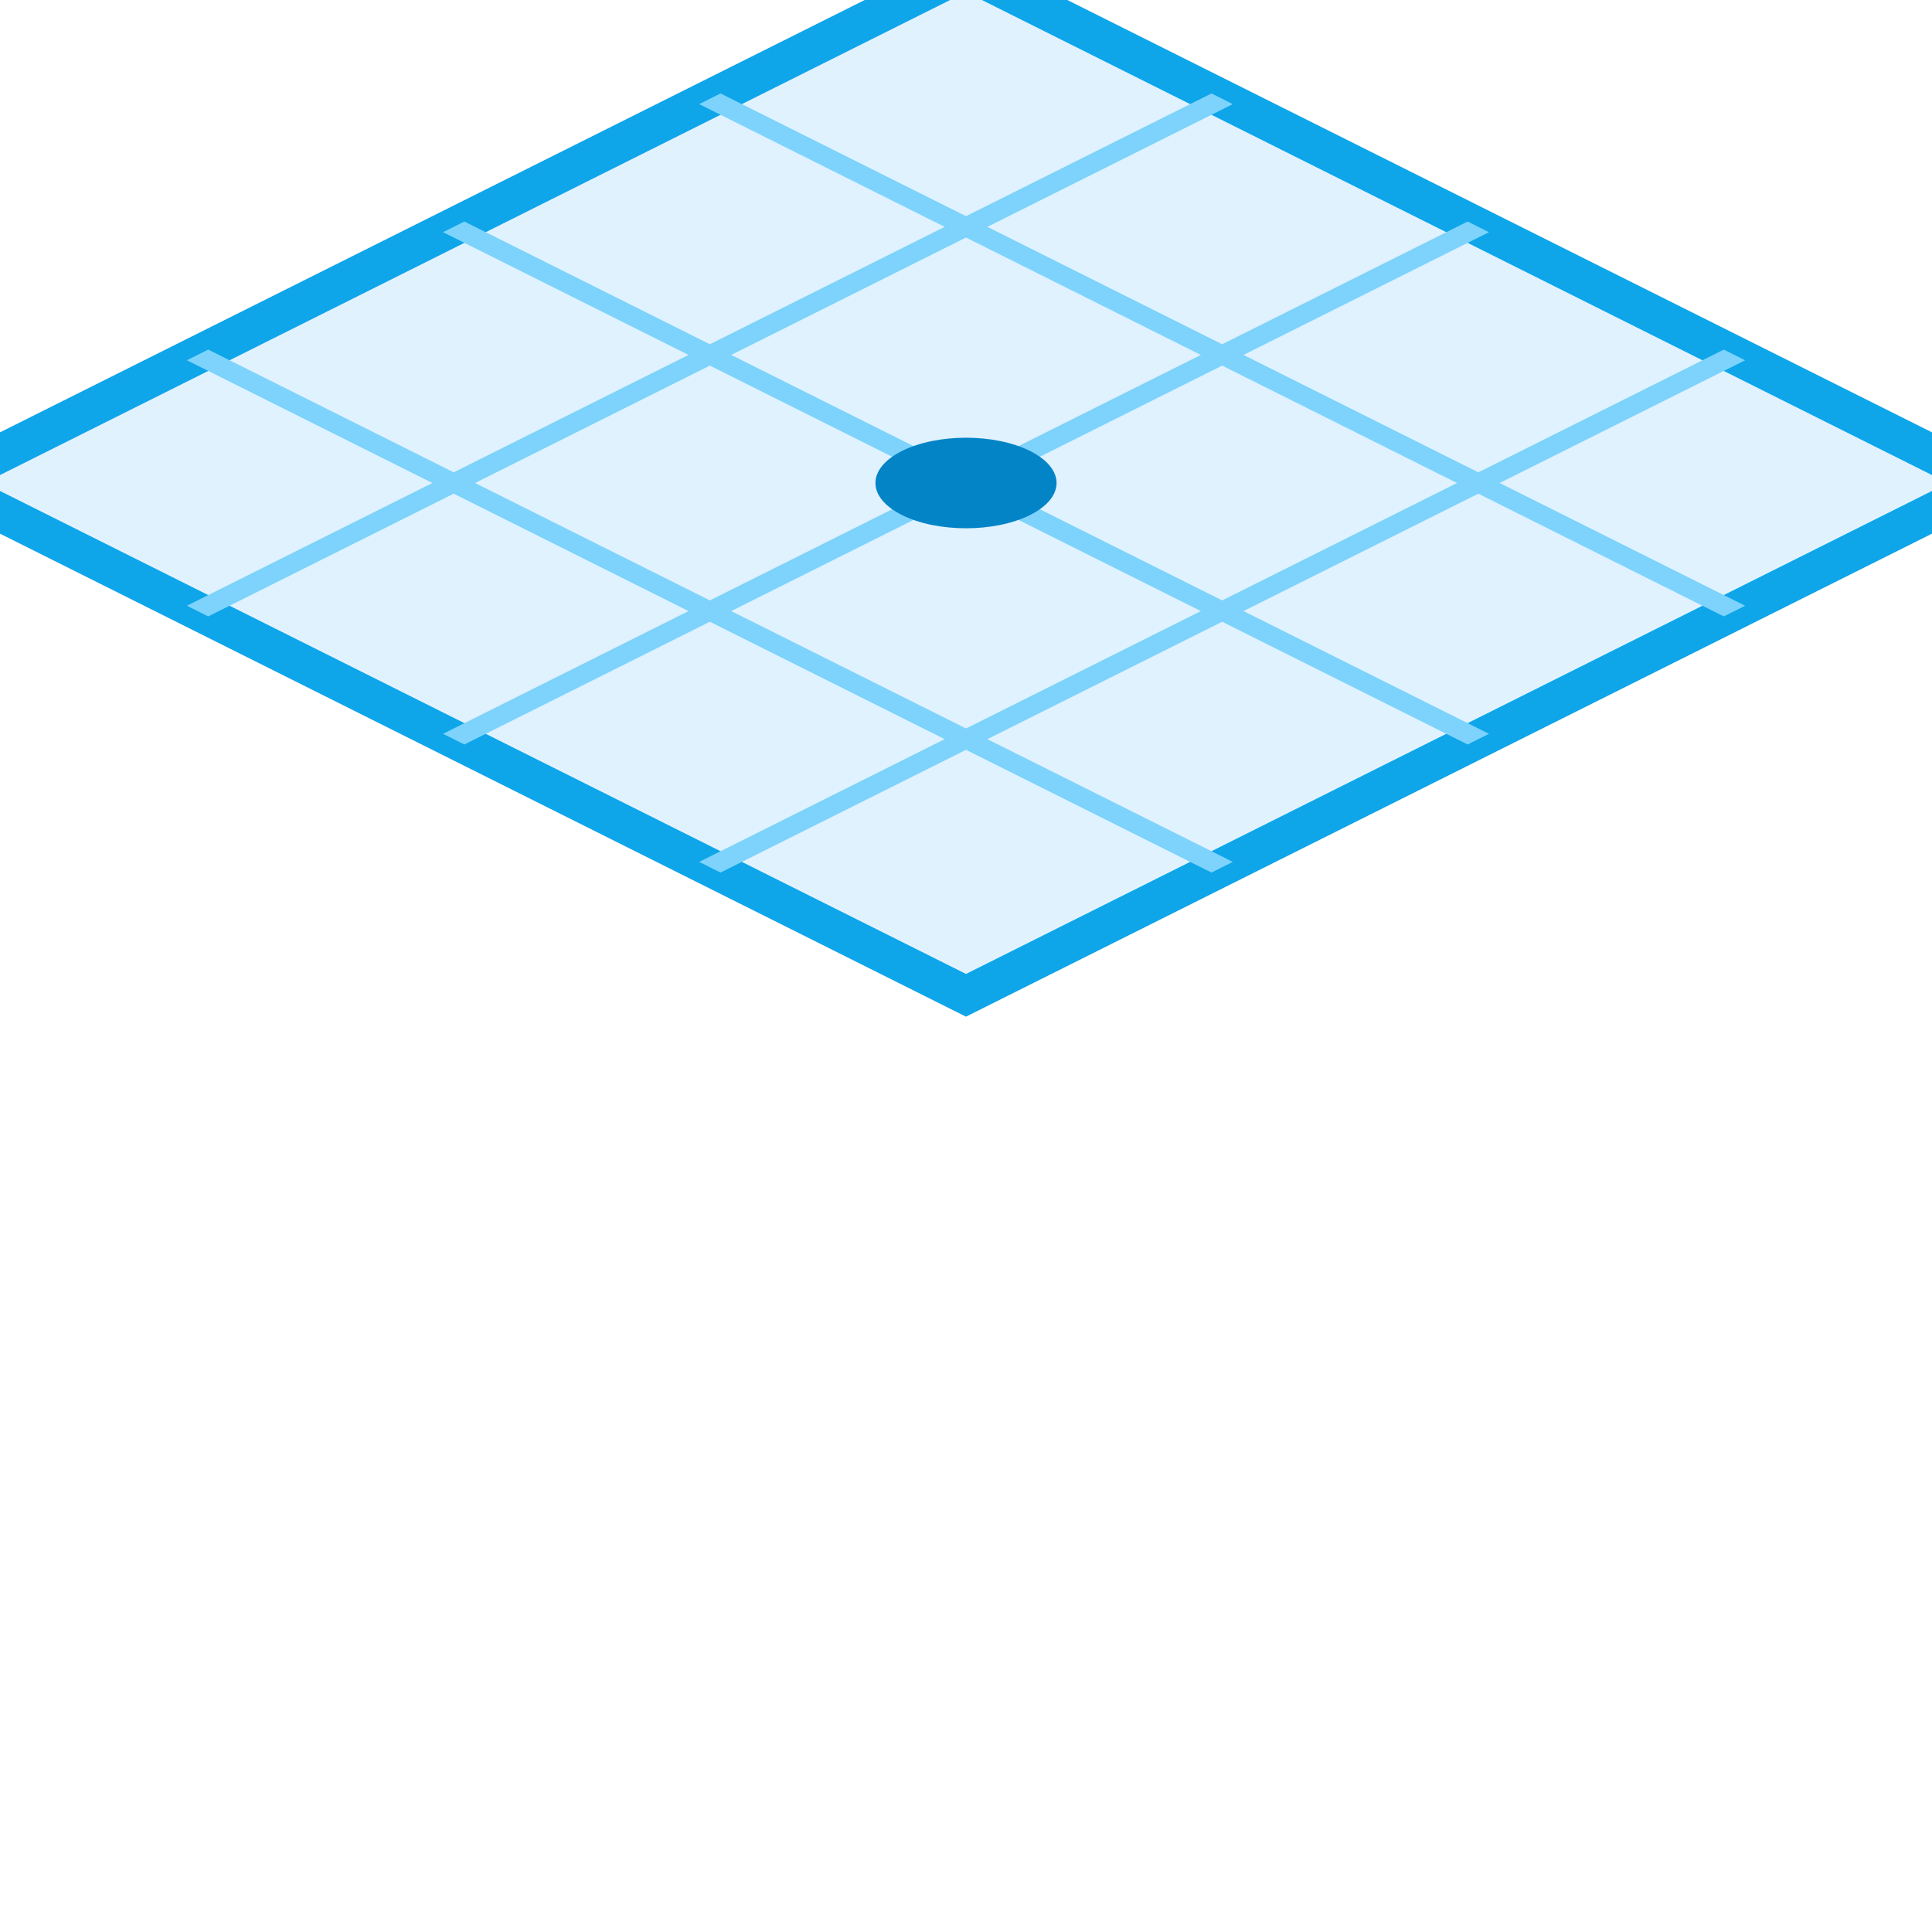
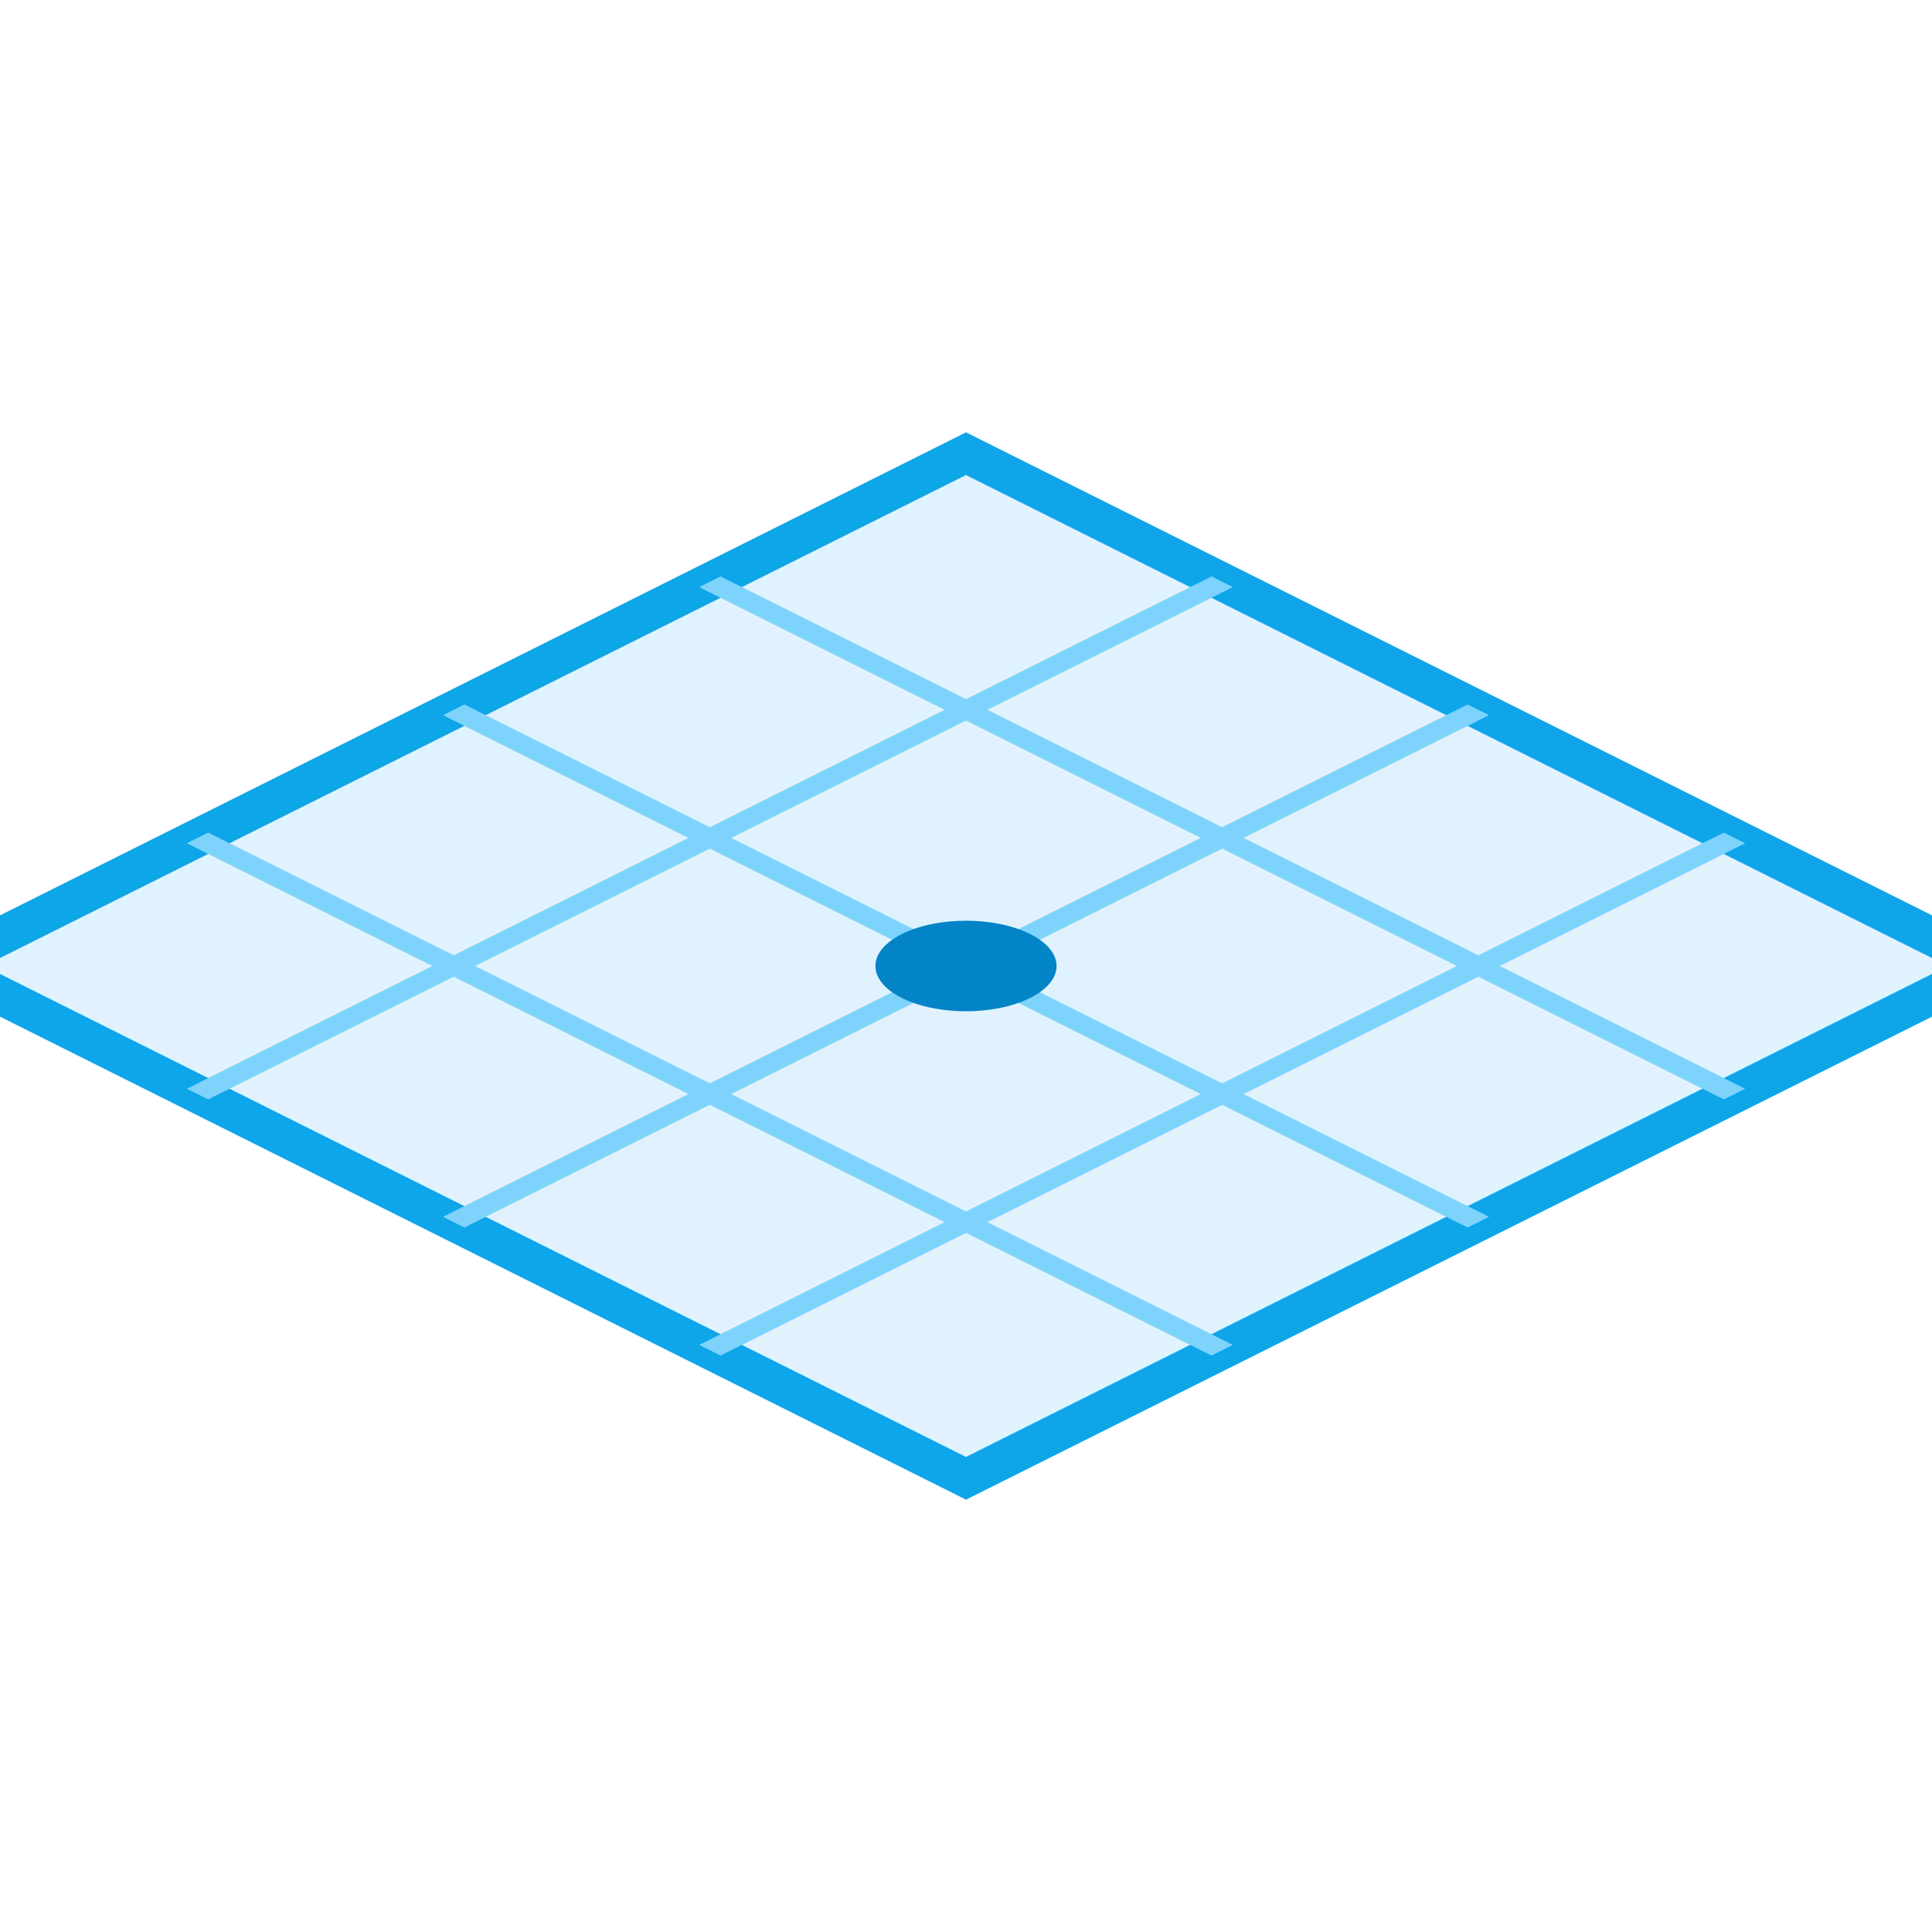
<svg xmlns="http://www.w3.org/2000/svg" viewBox="0 0 64 64" width="64" height="64">
-   <g transform="translate(32, 16) scale(1, 0.5) rotate(45)">
+   <g transform="translate(32, 32) scale(1, 0.5) rotate(45)">
    <rect x="-24" y="-24" width="48" height="48" fill="#e0f2fe" stroke="#0ea5e9" stroke-width="2" />
    <line x1="-12" y1="-24" x2="-12" y2="24" stroke="#7dd3fc" stroke-width="1" />
    <line x1="0" y1="-24" x2="0" y2="24" stroke="#7dd3fc" stroke-width="1" />
    <line x1="12" y1="-24" x2="12" y2="24" stroke="#7dd3fc" stroke-width="1" />
    <line x1="-24" y1="-12" x2="24" y2="-12" stroke="#7dd3fc" stroke-width="1" />
    <line x1="-24" y1="0" x2="24" y2="0" stroke="#7dd3fc" stroke-width="1" />
    <line x1="-24" y1="12" x2="24" y2="12" stroke="#7dd3fc" stroke-width="1" />
    <circle cx="0" cy="0" r="3" fill="#0284c7" />
  </g>
</svg>
